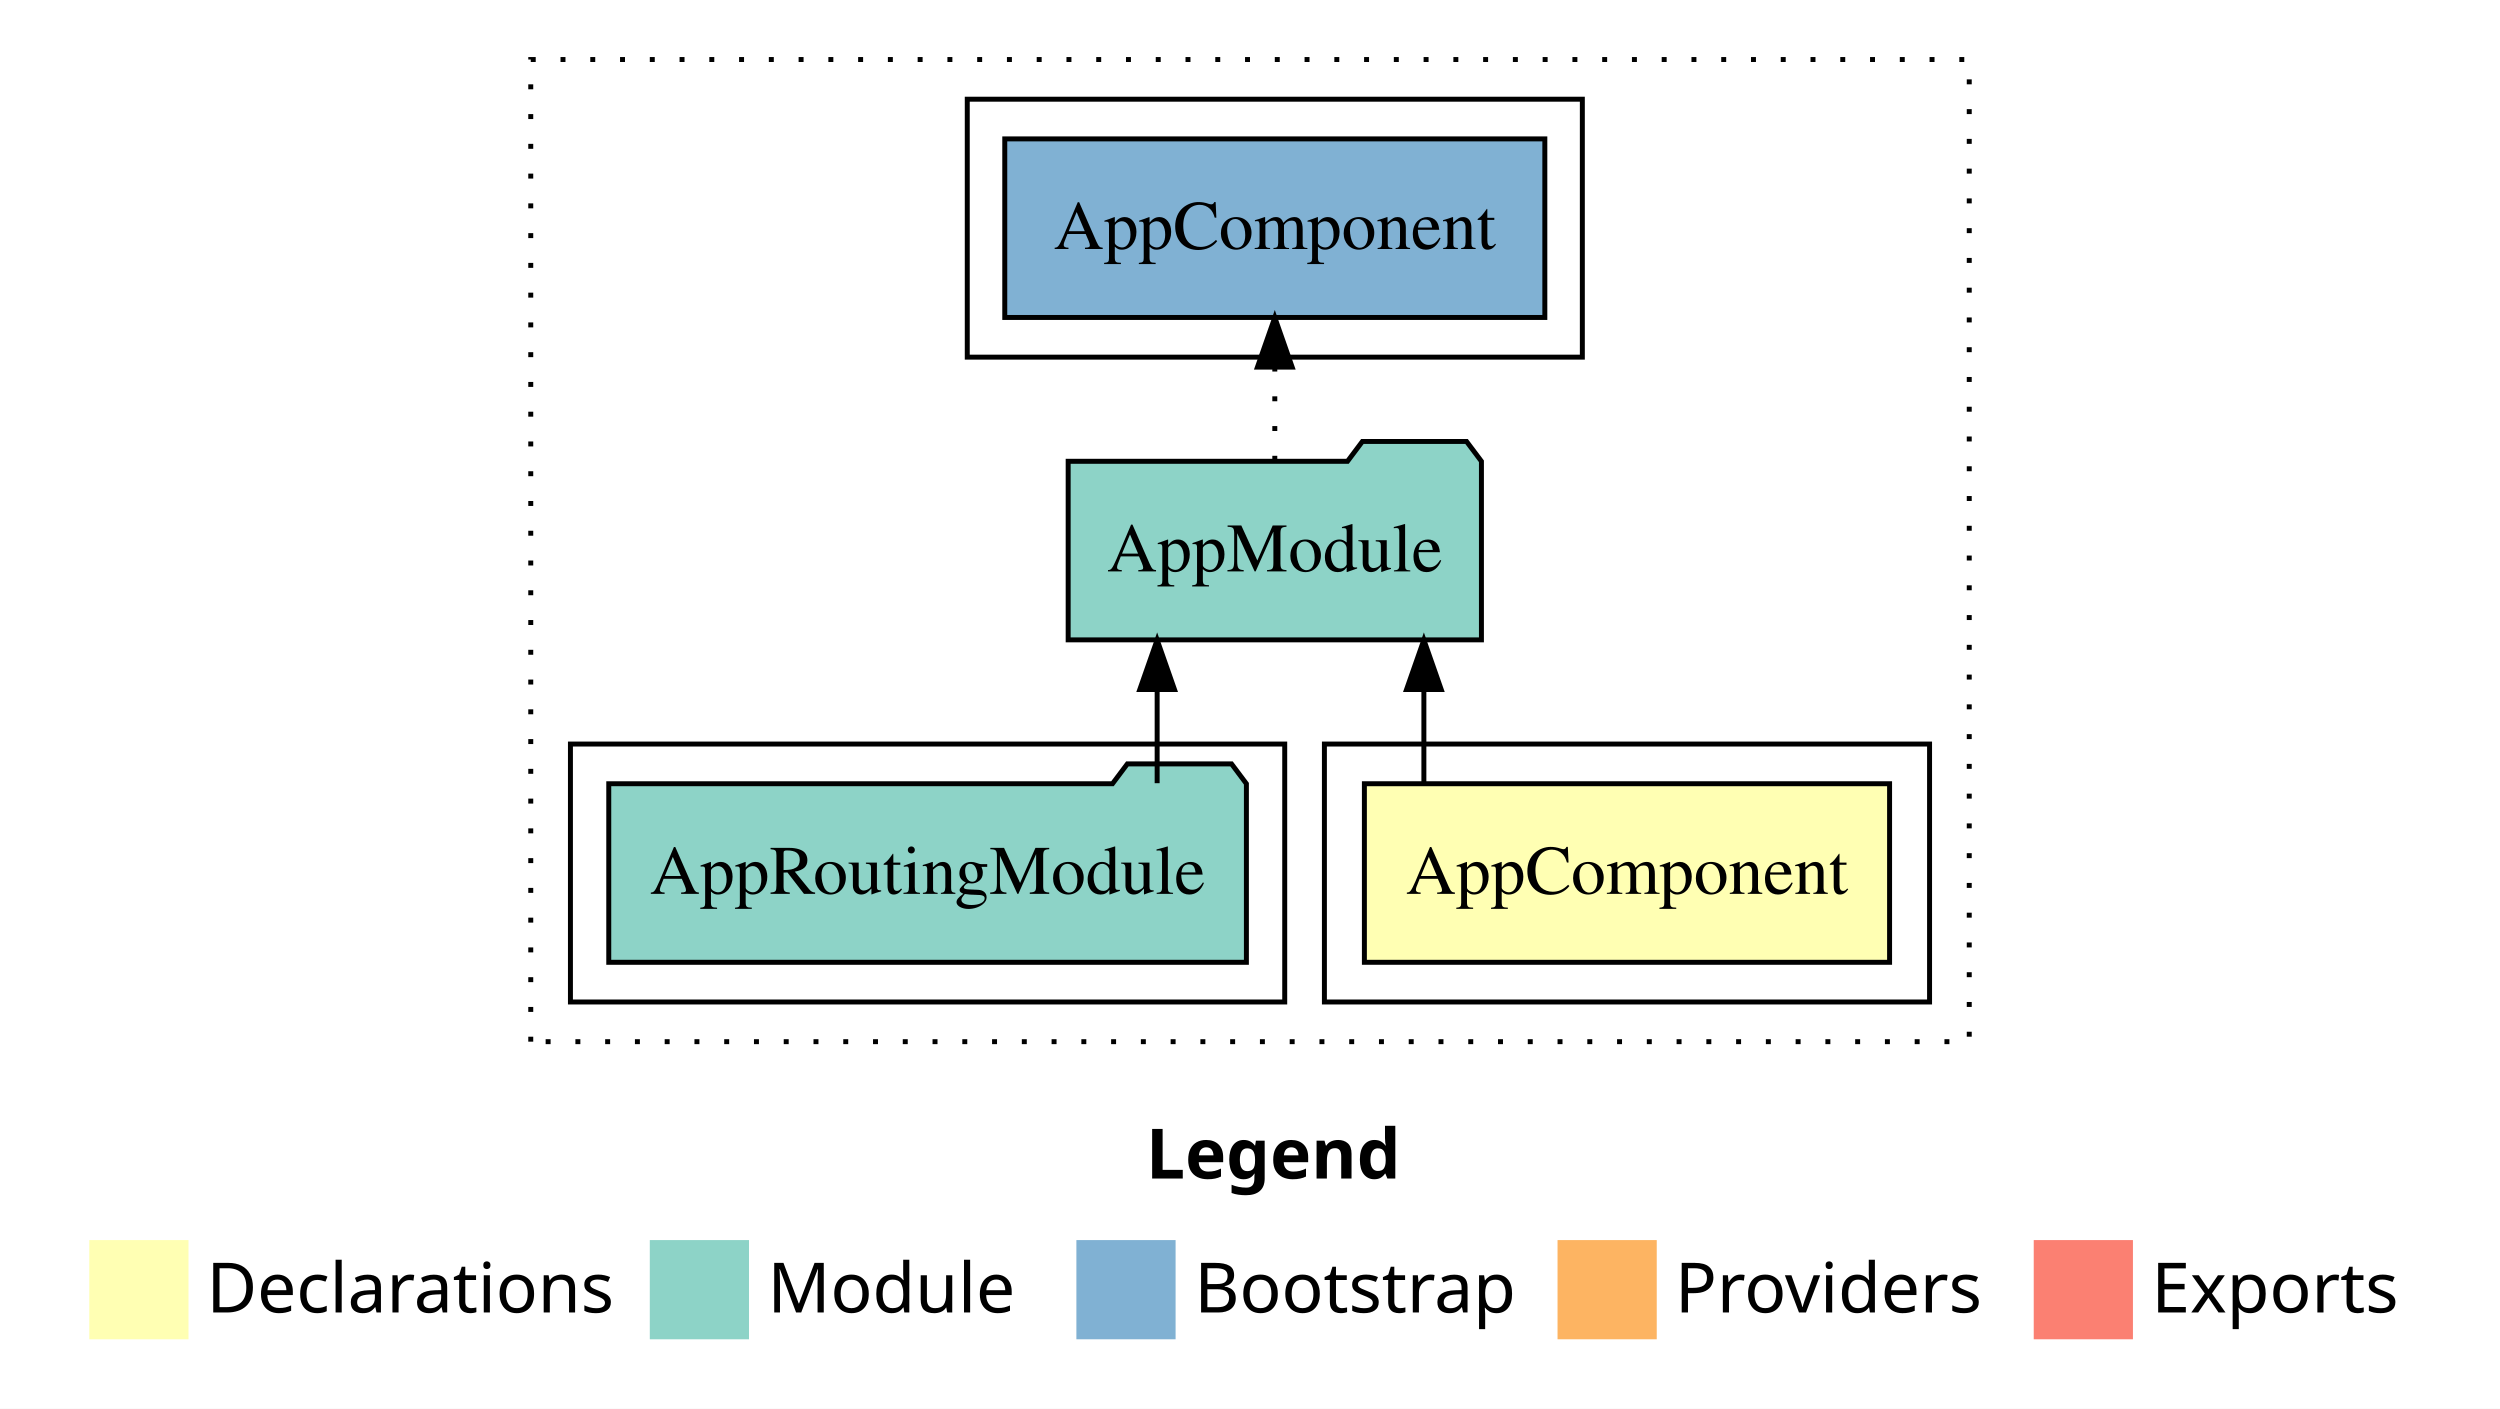
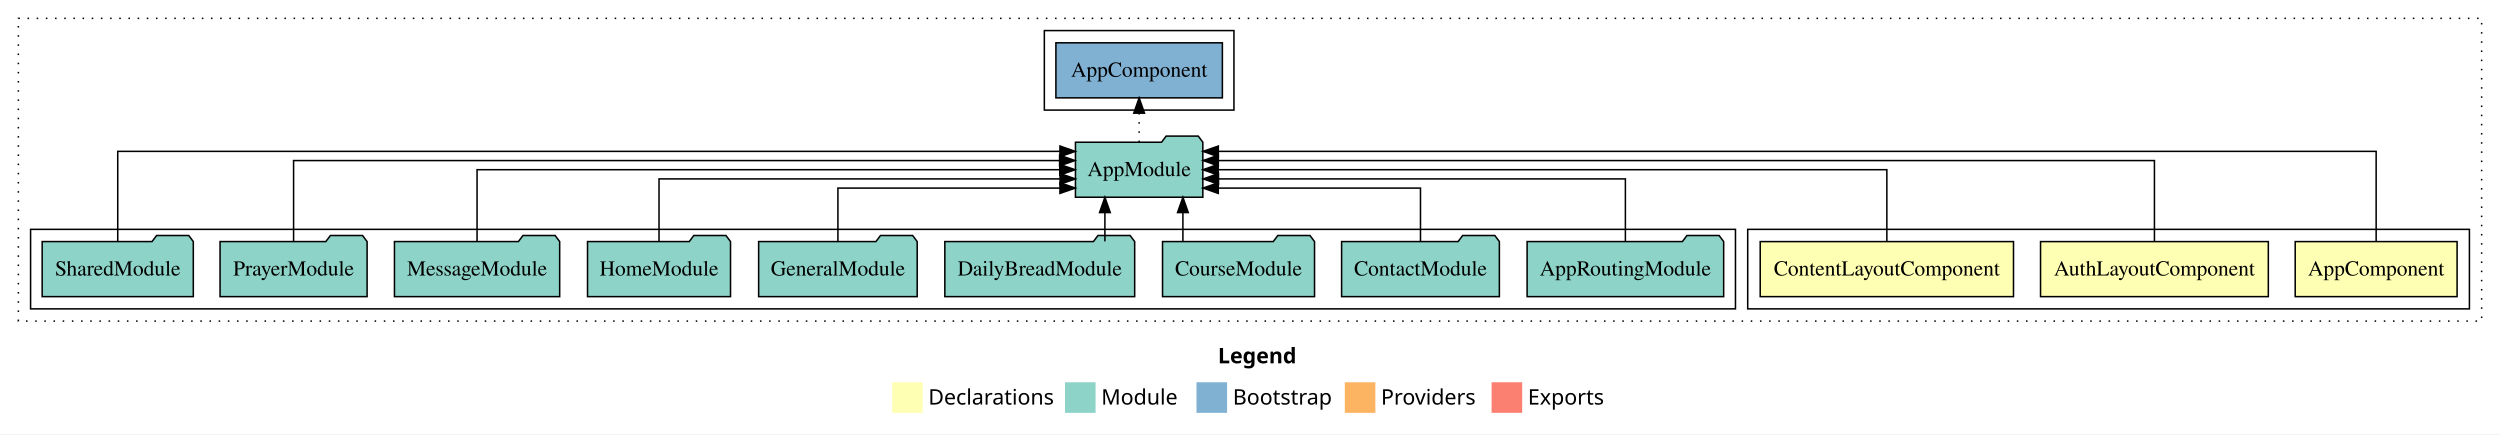
- <svg xmlns="http://www.w3.org/2000/svg" width="504pt" height="284pt" viewBox="0.00 0.00 504.00 284.00">
+ <svg xmlns="http://www.w3.org/2000/svg" width="1635pt" height="284pt" viewBox="0.00 0.00 1635.00 284.00">
  <g id="graph0" class="graph" transform="scale(1 1) rotate(0) translate(4 280)">
-     <polygon fill="#ffffff" stroke="transparent" points="-4,4 -4,-280 500,-280 500,4 -4,4" />
-     <text text-anchor="start" x="227.009" y="-42.4" font-family="sans-serif" font-weight="bold" font-size="14.00" fill="#000000">Legend</text>
-     <polygon fill="#ffffb3" stroke="transparent" points="14,-10 14,-30 34,-30 34,-10 14,-10" />
-     <text text-anchor="start" x="37.629" y="-15.4" font-family="sans-serif" font-size="14.00" fill="#000000">  Declarations</text>
-     <polygon fill="#8dd3c7" stroke="transparent" points="127,-10 127,-30 147,-30 147,-10 127,-10" />
-     <text text-anchor="start" x="150.725" y="-15.4" font-family="sans-serif" font-size="14.00" fill="#000000">  Module</text>
-     <polygon fill="#80b1d3" stroke="transparent" points="213,-10 213,-30 233,-30 233,-10 213,-10" />
-     <text text-anchor="start" x="236.781" y="-15.4" font-family="sans-serif" font-size="14.00" fill="#000000">  Bootstrap</text>
-     <polygon fill="#fdb462" stroke="transparent" points="310,-10 310,-30 330,-30 330,-10 310,-10" />
-     <text text-anchor="start" x="333.673" y="-15.4" font-family="sans-serif" font-size="14.00" fill="#000000">  Providers</text>
-     <polygon fill="#fb8072" stroke="transparent" points="406,-10 406,-30 426,-30 426,-10 406,-10" />
-     <text text-anchor="start" x="429.726" y="-15.4" font-family="sans-serif" font-size="14.00" fill="#000000">  Exports</text>
+     <polygon fill="#ffffff" stroke="transparent" points="-4,4 -4,-280 1631,-280 1631,4 -4,4" />
+     <text text-anchor="start" x="792.509" y="-42.4" font-family="sans-serif" font-weight="bold" font-size="14.00" fill="#000000">Legend</text>
+     <polygon fill="#ffffb3" stroke="transparent" points="579.5,-10 579.5,-30 599.5,-30 599.5,-10 579.5,-10" />
+     <text text-anchor="start" x="603.129" y="-15.4" font-family="sans-serif" font-size="14.00" fill="#000000">  Declarations</text>
+     <polygon fill="#8dd3c7" stroke="transparent" points="692.5,-10 692.5,-30 712.5,-30 712.5,-10 692.5,-10" />
+     <text text-anchor="start" x="716.225" y="-15.4" font-family="sans-serif" font-size="14.00" fill="#000000">  Module</text>
+     <polygon fill="#80b1d3" stroke="transparent" points="778.5,-10 778.5,-30 798.5,-30 798.5,-10 778.5,-10" />
+     <text text-anchor="start" x="802.281" y="-15.4" font-family="sans-serif" font-size="14.00" fill="#000000">  Bootstrap</text>
+     <polygon fill="#fdb462" stroke="transparent" points="875.5,-10 875.5,-30 895.5,-30 895.5,-10 875.5,-10" />
+     <text text-anchor="start" x="899.173" y="-15.4" font-family="sans-serif" font-size="14.00" fill="#000000">  Providers</text>
+     <polygon fill="#fb8072" stroke="transparent" points="971.5,-10 971.5,-30 991.5,-30 991.5,-10 971.5,-10" />
+     <text text-anchor="start" x="995.226" y="-15.4" font-family="sans-serif" font-size="14.00" fill="#000000">  Exports</text>
    <g id="clust1" class="cluster">
-       <polygon fill="none" stroke="#000000" stroke-dasharray="1,5" points="103,-70 103,-268 393,-268 393,-70 103,-70" />
+       <polygon fill="none" stroke="#000000" stroke-dasharray="1,5" points="8,-70 8,-268 1619,-268 1619,-70 8,-70" />
    </g>
    <g id="clust2" class="cluster">
-       <polygon fill="none" stroke="#000000" points="263,-78 263,-130 385,-130 385,-78 263,-78" />
-     </g>
-     <g id="clust4" class="cluster">
-       <polygon fill="none" stroke="#000000" points="111,-78 111,-130 255,-130 255,-78 111,-78" />
+       <polygon fill="none" stroke="#000000" points="1139,-78 1139,-130 1611,-130 1611,-78 1139,-78" />
    </g>
    <g id="clust6" class="cluster">
-       <polygon fill="none" stroke="#000000" points="191,-208 191,-260 315,-260 315,-208 191,-208" />
+       <polygon fill="none" stroke="#000000" points="16,-78 16,-130 1131,-130 1131,-78 16,-78" />
+     </g>
+     <g id="clust8" class="cluster">
+       <polygon fill="none" stroke="#000000" points="679,-208 679,-260 803,-260 803,-208 679,-208" />
    </g>
    <g id="node1" class="node">
-       <polygon fill="#ffffb3" stroke="#000000" points="376.94,-122 271.06,-122 271.06,-86 376.94,-86 376.94,-122" />
-       <text text-anchor="middle" x="324" y="-99.8" font-family="Times,serif" font-size="14.00" fill="#000000">AppComponent</text>
+       <polygon fill="#ffffb3" stroke="#000000" points="1602.94,-122 1497.06,-122 1497.06,-86 1602.94,-86 1602.94,-122" />
+       <text text-anchor="middle" x="1550" y="-99.8" font-family="Times,serif" font-size="14.00" fill="#000000">AppComponent</text>
+     </g>
+     <g id="node4" class="node">
+       <polygon fill="#8dd3c7" stroke="#000000" points="782.657,-187 779.657,-191 758.657,-191 755.657,-187 699.343,-187 699.343,-151 782.657,-151 782.657,-187" />
+       <text text-anchor="middle" x="741" y="-164.8" font-family="Times,serif" font-size="14.00" fill="#000000">AppModule</text>
+     </g>
+     <g id="edge1" class="edge">
+       <path fill="none" stroke="#000000" d="M1550,-122.248C1550,-145.018 1550,-181 1550,-181 1550,-181 792.792,-181 792.792,-181" />
+       <polygon fill="#000000" stroke="#000000" points="792.792,-177.5 782.792,-181 792.792,-184.5 792.792,-177.5" />
    </g>
    <g id="node2" class="node">
-       <polygon fill="#8dd3c7" stroke="#000000" points="294.657,-187 291.657,-191 270.657,-191 267.657,-187 211.343,-187 211.343,-151 294.657,-151 294.657,-187" />
-       <text text-anchor="middle" x="253" y="-164.8" font-family="Times,serif" font-size="14.00" fill="#000000">AppModule</text>
+       <polygon fill="#ffffb3" stroke="#000000" points="1479.487,-122 1330.513,-122 1330.513,-86 1479.487,-86 1479.487,-122" />
+       <text text-anchor="middle" x="1405" y="-99.8" font-family="Times,serif" font-size="14.00" fill="#000000">AuthLayoutComponent</text>
    </g>
-     <g id="edge1" class="edge">
-       <path fill="none" stroke="#000000" d="M283.054,-122.106C283.054,-122.106 283.054,-140.991 283.054,-140.991" />
-       <polygon fill="#000000" stroke="#000000" points="279.554,-140.991 283.054,-150.991 286.554,-140.991 279.554,-140.991" />
+     <g id="edge2" class="edge">
+       <path fill="none" stroke="#000000" d="M1405,-122.284C1405,-143.321 1405,-175 1405,-175 1405,-175 792.788,-175 792.788,-175" />
+       <polygon fill="#000000" stroke="#000000" points="792.788,-171.5 782.788,-175 792.788,-178.5 792.788,-171.5" />
    </g>
-     <g id="node4" class="node">
-       <polygon fill="#80b1d3" stroke="#000000" points="307.439,-252 198.561,-252 198.561,-216 307.439,-216 307.439,-252" />
-       <text text-anchor="middle" x="253" y="-229.8" font-family="Times,serif" font-size="14.00" fill="#000000">AppComponent </text>
+     <g id="node3" class="node">
+       <polygon fill="#ffffb3" stroke="#000000" points="1312.823,-122 1147.177,-122 1147.177,-86 1312.823,-86 1312.823,-122" />
+       <text text-anchor="middle" x="1230" y="-99.8" font-family="Times,serif" font-size="14.00" fill="#000000">ContentLayoutComponent</text>
    </g>
    <g id="edge3" class="edge">
-       <path fill="none" stroke="#000000" stroke-dasharray="1,5" d="M253,-187.106C253,-187.106 253,-205.991 253,-205.991" />
-       <polygon fill="#000000" stroke="#000000" points="249.5,-205.991 253,-215.991 256.5,-205.991 249.5,-205.991" />
+       <path fill="none" stroke="#000000" d="M1230,-122.106C1230,-141.339 1230,-169 1230,-169 1230,-169 792.692,-169 792.692,-169" />
+       <polygon fill="#000000" stroke="#000000" points="792.692,-165.5 782.692,-169 792.692,-172.5 792.692,-165.5" />
    </g>
-     <g id="node3" class="node">
-       <polygon fill="#8dd3c7" stroke="#000000" points="247.274,-122 244.274,-126 223.274,-126 220.274,-122 118.726,-122 118.726,-86 247.274,-86 247.274,-122" />
-       <text text-anchor="middle" x="183" y="-99.8" font-family="Times,serif" font-size="14.00" fill="#000000">AppRoutingModule</text>
+     <g id="node14" class="node">
+       <polygon fill="#80b1d3" stroke="#000000" points="795.439,-252 686.561,-252 686.561,-216 795.439,-216 795.439,-252" />
+       <text text-anchor="middle" x="741" y="-229.8" font-family="Times,serif" font-size="14.00" fill="#000000">AppComponent </text>
    </g>
-     <g id="edge2" class="edge">
-       <path fill="none" stroke="#000000" d="M229.28,-122.106C229.28,-122.106 229.28,-140.991 229.28,-140.991" />
-       <polygon fill="#000000" stroke="#000000" points="225.78,-140.991 229.28,-150.991 232.78,-140.991 225.78,-140.991" />
+     <g id="edge13" class="edge">
+       <path fill="none" stroke="#000000" stroke-dasharray="1,5" d="M741,-187.106C741,-187.106 741,-205.991 741,-205.991" />
+       <polygon fill="#000000" stroke="#000000" points="737.5,-205.991 741,-215.991 744.5,-205.991 737.5,-205.991" />
+     </g>
+     <g id="node5" class="node">
+       <polygon fill="#8dd3c7" stroke="#000000" points="1123.274,-122 1120.274,-126 1099.274,-126 1096.274,-122 994.726,-122 994.726,-86 1123.274,-86 1123.274,-122" />
+       <text text-anchor="middle" x="1059" y="-99.8" font-family="Times,serif" font-size="14.00" fill="#000000">AppRoutingModule</text>
+     </g>
+     <g id="edge4" class="edge">
+       <path fill="none" stroke="#000000" d="M1059,-122.022C1059,-139.373 1059,-163 1059,-163 1059,-163 792.9,-163 792.9,-163" />
+       <polygon fill="#000000" stroke="#000000" points="792.9,-159.5 782.9,-163 792.9,-166.5 792.9,-159.5" />
+     </g>
+     <g id="node6" class="node">
+       <polygon fill="#8dd3c7" stroke="#000000" points="976.597,-122 973.597,-126 952.597,-126 949.597,-122 873.403,-122 873.403,-86 976.597,-86 976.597,-122" />
+       <text text-anchor="middle" x="925" y="-99.8" font-family="Times,serif" font-size="14.00" fill="#000000">ContactModule</text>
+     </g>
+     <g id="edge5" class="edge">
+       <path fill="none" stroke="#000000" d="M925,-122.24C925,-137.571 925,-157 925,-157 925,-157 792.752,-157 792.752,-157" />
+       <polygon fill="#000000" stroke="#000000" points="792.753,-153.5 782.752,-157 792.752,-160.5 792.753,-153.5" />
+     </g>
+     <g id="node7" class="node">
+       <polygon fill="#8dd3c7" stroke="#000000" points="855.706,-122 852.706,-126 831.706,-126 828.706,-122 756.294,-122 756.294,-86 855.706,-86 855.706,-122" />
+       <text text-anchor="middle" x="806" y="-99.8" font-family="Times,serif" font-size="14.00" fill="#000000">CourseModule</text>
+     </g>
+     <g id="edge6" class="edge">
+       <path fill="none" stroke="#000000" d="M769.613,-122.106C769.613,-122.106 769.613,-140.991 769.613,-140.991" />
+       <polygon fill="#000000" stroke="#000000" points="766.113,-140.991 769.613,-150.991 773.113,-140.991 766.113,-140.991" />
+     </g>
+     <g id="node8" class="node">
+       <polygon fill="#8dd3c7" stroke="#000000" points="738.079,-122 735.079,-126 714.079,-126 711.079,-122 613.921,-122 613.921,-86 738.079,-86 738.079,-122" />
+       <text text-anchor="middle" x="676" y="-99.8" font-family="Times,serif" font-size="14.00" fill="#000000">DailyBreadModule</text>
+     </g>
+     <g id="edge7" class="edge">
+       <path fill="none" stroke="#000000" d="M718.606,-122.106C718.606,-122.106 718.606,-140.991 718.606,-140.991" />
+       <polygon fill="#000000" stroke="#000000" points="715.106,-140.991 718.606,-150.991 722.106,-140.991 715.106,-140.991" />
+     </g>
+     <g id="node9" class="node">
+       <polygon fill="#8dd3c7" stroke="#000000" points="595.851,-122 592.851,-126 571.851,-126 568.851,-122 492.149,-122 492.149,-86 595.851,-86 595.851,-122" />
+       <text text-anchor="middle" x="544" y="-99.8" font-family="Times,serif" font-size="14.00" fill="#000000">GeneralModule</text>
+     </g>
+     <g id="edge8" class="edge">
+       <path fill="none" stroke="#000000" d="M544,-122.24C544,-137.571 544,-157 544,-157 544,-157 689.221,-157 689.221,-157" />
+       <polygon fill="#000000" stroke="#000000" points="689.221,-160.5 699.221,-157 689.221,-153.5 689.221,-160.5" />
+     </g>
+     <g id="node10" class="node">
+       <polygon fill="#8dd3c7" stroke="#000000" points="473.762,-122 470.762,-126 449.762,-126 446.762,-122 380.238,-122 380.238,-86 473.762,-86 473.762,-122" />
+       <text text-anchor="middle" x="427" y="-99.8" font-family="Times,serif" font-size="14.00" fill="#000000">HomeModule</text>
+     </g>
+     <g id="edge9" class="edge">
+       <path fill="none" stroke="#000000" d="M427,-122.022C427,-139.373 427,-163 427,-163 427,-163 689.303,-163 689.303,-163" />
+       <polygon fill="#000000" stroke="#000000" points="689.303,-166.5 699.303,-163 689.303,-159.5 689.303,-166.5" />
+     </g>
+     <g id="node11" class="node">
+       <polygon fill="#8dd3c7" stroke="#000000" points="362.028,-122 359.028,-126 338.028,-126 335.028,-122 253.972,-122 253.972,-86 362.028,-86 362.028,-122" />
+       <text text-anchor="middle" x="308" y="-99.8" font-family="Times,serif" font-size="14.00" fill="#000000">MessageModule</text>
+     </g>
+     <g id="edge10" class="edge">
+       <path fill="none" stroke="#000000" d="M308,-122.106C308,-141.339 308,-169 308,-169 308,-169 689.089,-169 689.089,-169" />
+       <polygon fill="#000000" stroke="#000000" points="689.089,-172.5 699.089,-169 689.089,-165.5 689.089,-172.5" />
+     </g>
+     <g id="node12" class="node">
+       <polygon fill="#8dd3c7" stroke="#000000" points="236.083,-122 233.083,-126 212.083,-126 209.083,-122 139.917,-122 139.917,-86 236.083,-86 236.083,-122" />
+       <text text-anchor="middle" x="188" y="-99.8" font-family="Times,serif" font-size="14.00" fill="#000000">PrayerModule</text>
+     </g>
+     <g id="edge11" class="edge">
+       <path fill="none" stroke="#000000" d="M188,-122.284C188,-143.321 188,-175 188,-175 188,-175 688.981,-175 688.981,-175" />
+       <polygon fill="#000000" stroke="#000000" points="688.981,-178.5 698.981,-175 688.981,-171.5 688.981,-178.5" />
+     </g>
+     <g id="node13" class="node">
+       <polygon fill="#8dd3c7" stroke="#000000" points="122.423,-122 119.423,-126 98.423,-126 95.423,-122 23.577,-122 23.577,-86 122.423,-86 122.423,-122" />
+       <text text-anchor="middle" x="73" y="-99.8" font-family="Times,serif" font-size="14.00" fill="#000000">SharedModule</text>
+     </g>
+     <g id="edge12" class="edge">
+       <path fill="none" stroke="#000000" d="M73,-122.248C73,-145.018 73,-181 73,-181 73,-181 689.214,-181 689.214,-181" />
+       <polygon fill="#000000" stroke="#000000" points="689.214,-184.5 699.214,-181 689.214,-177.5 689.214,-184.5" />
    </g>
  </g>
</svg>
